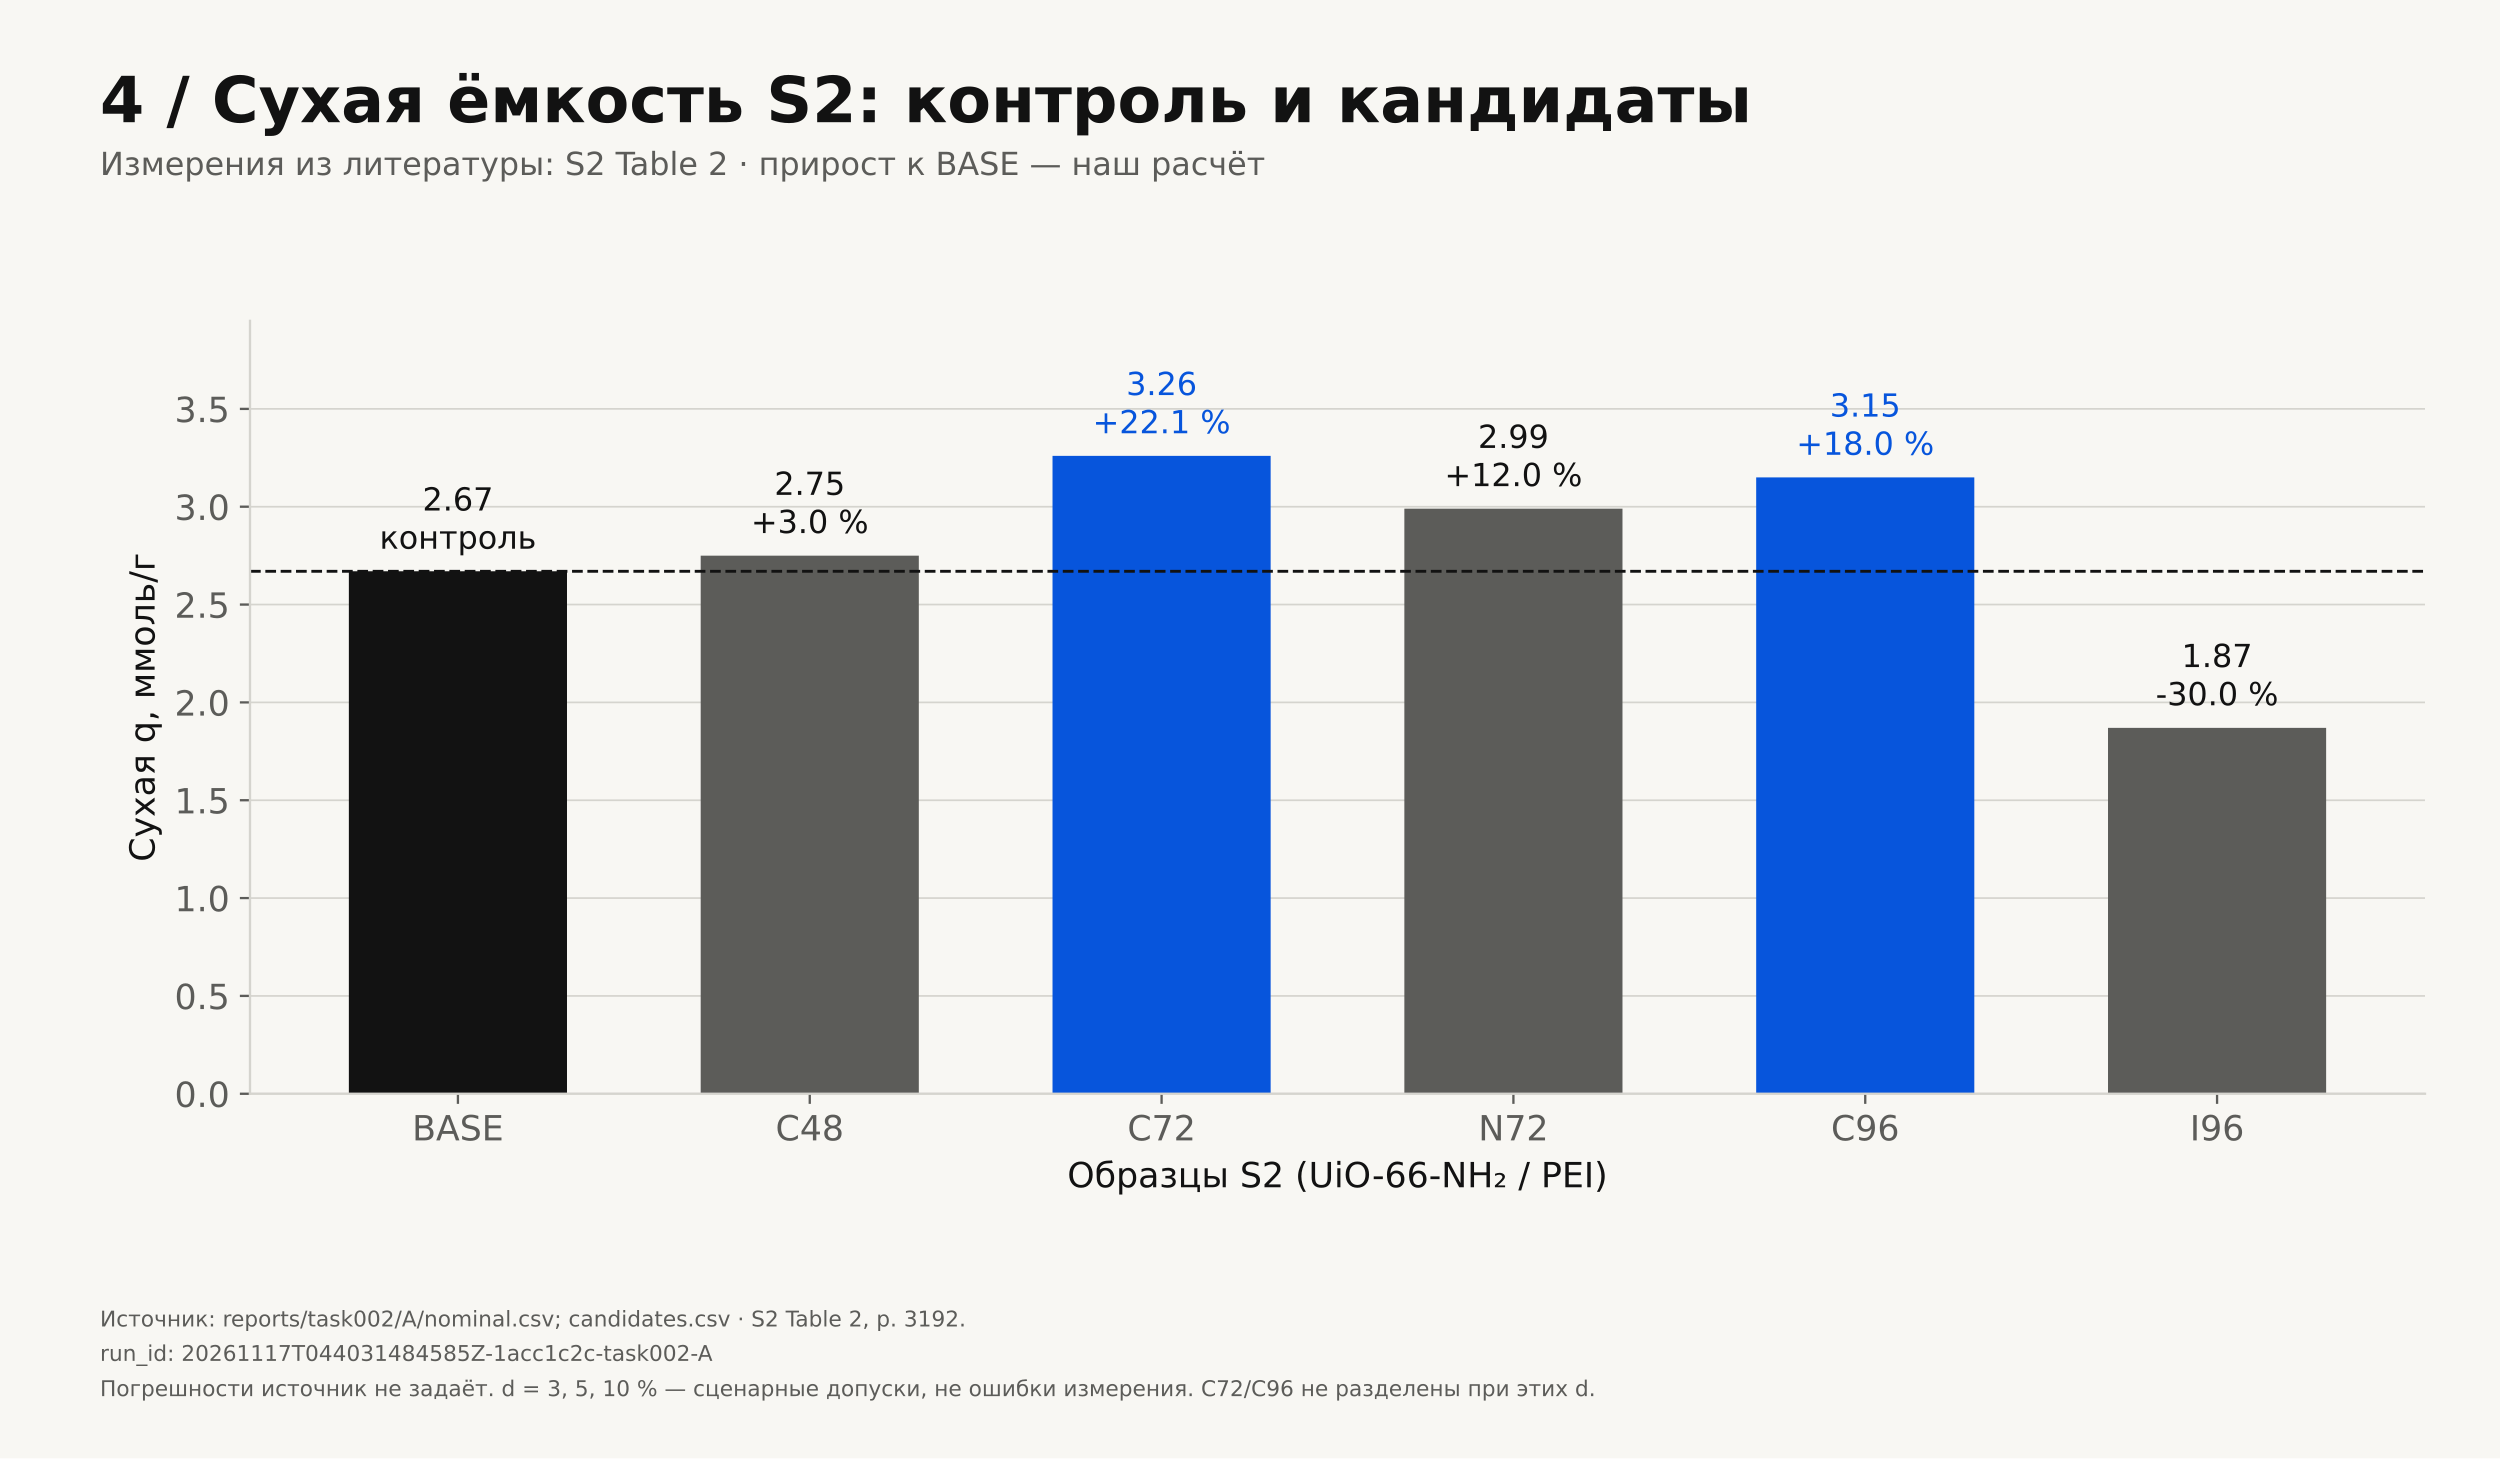
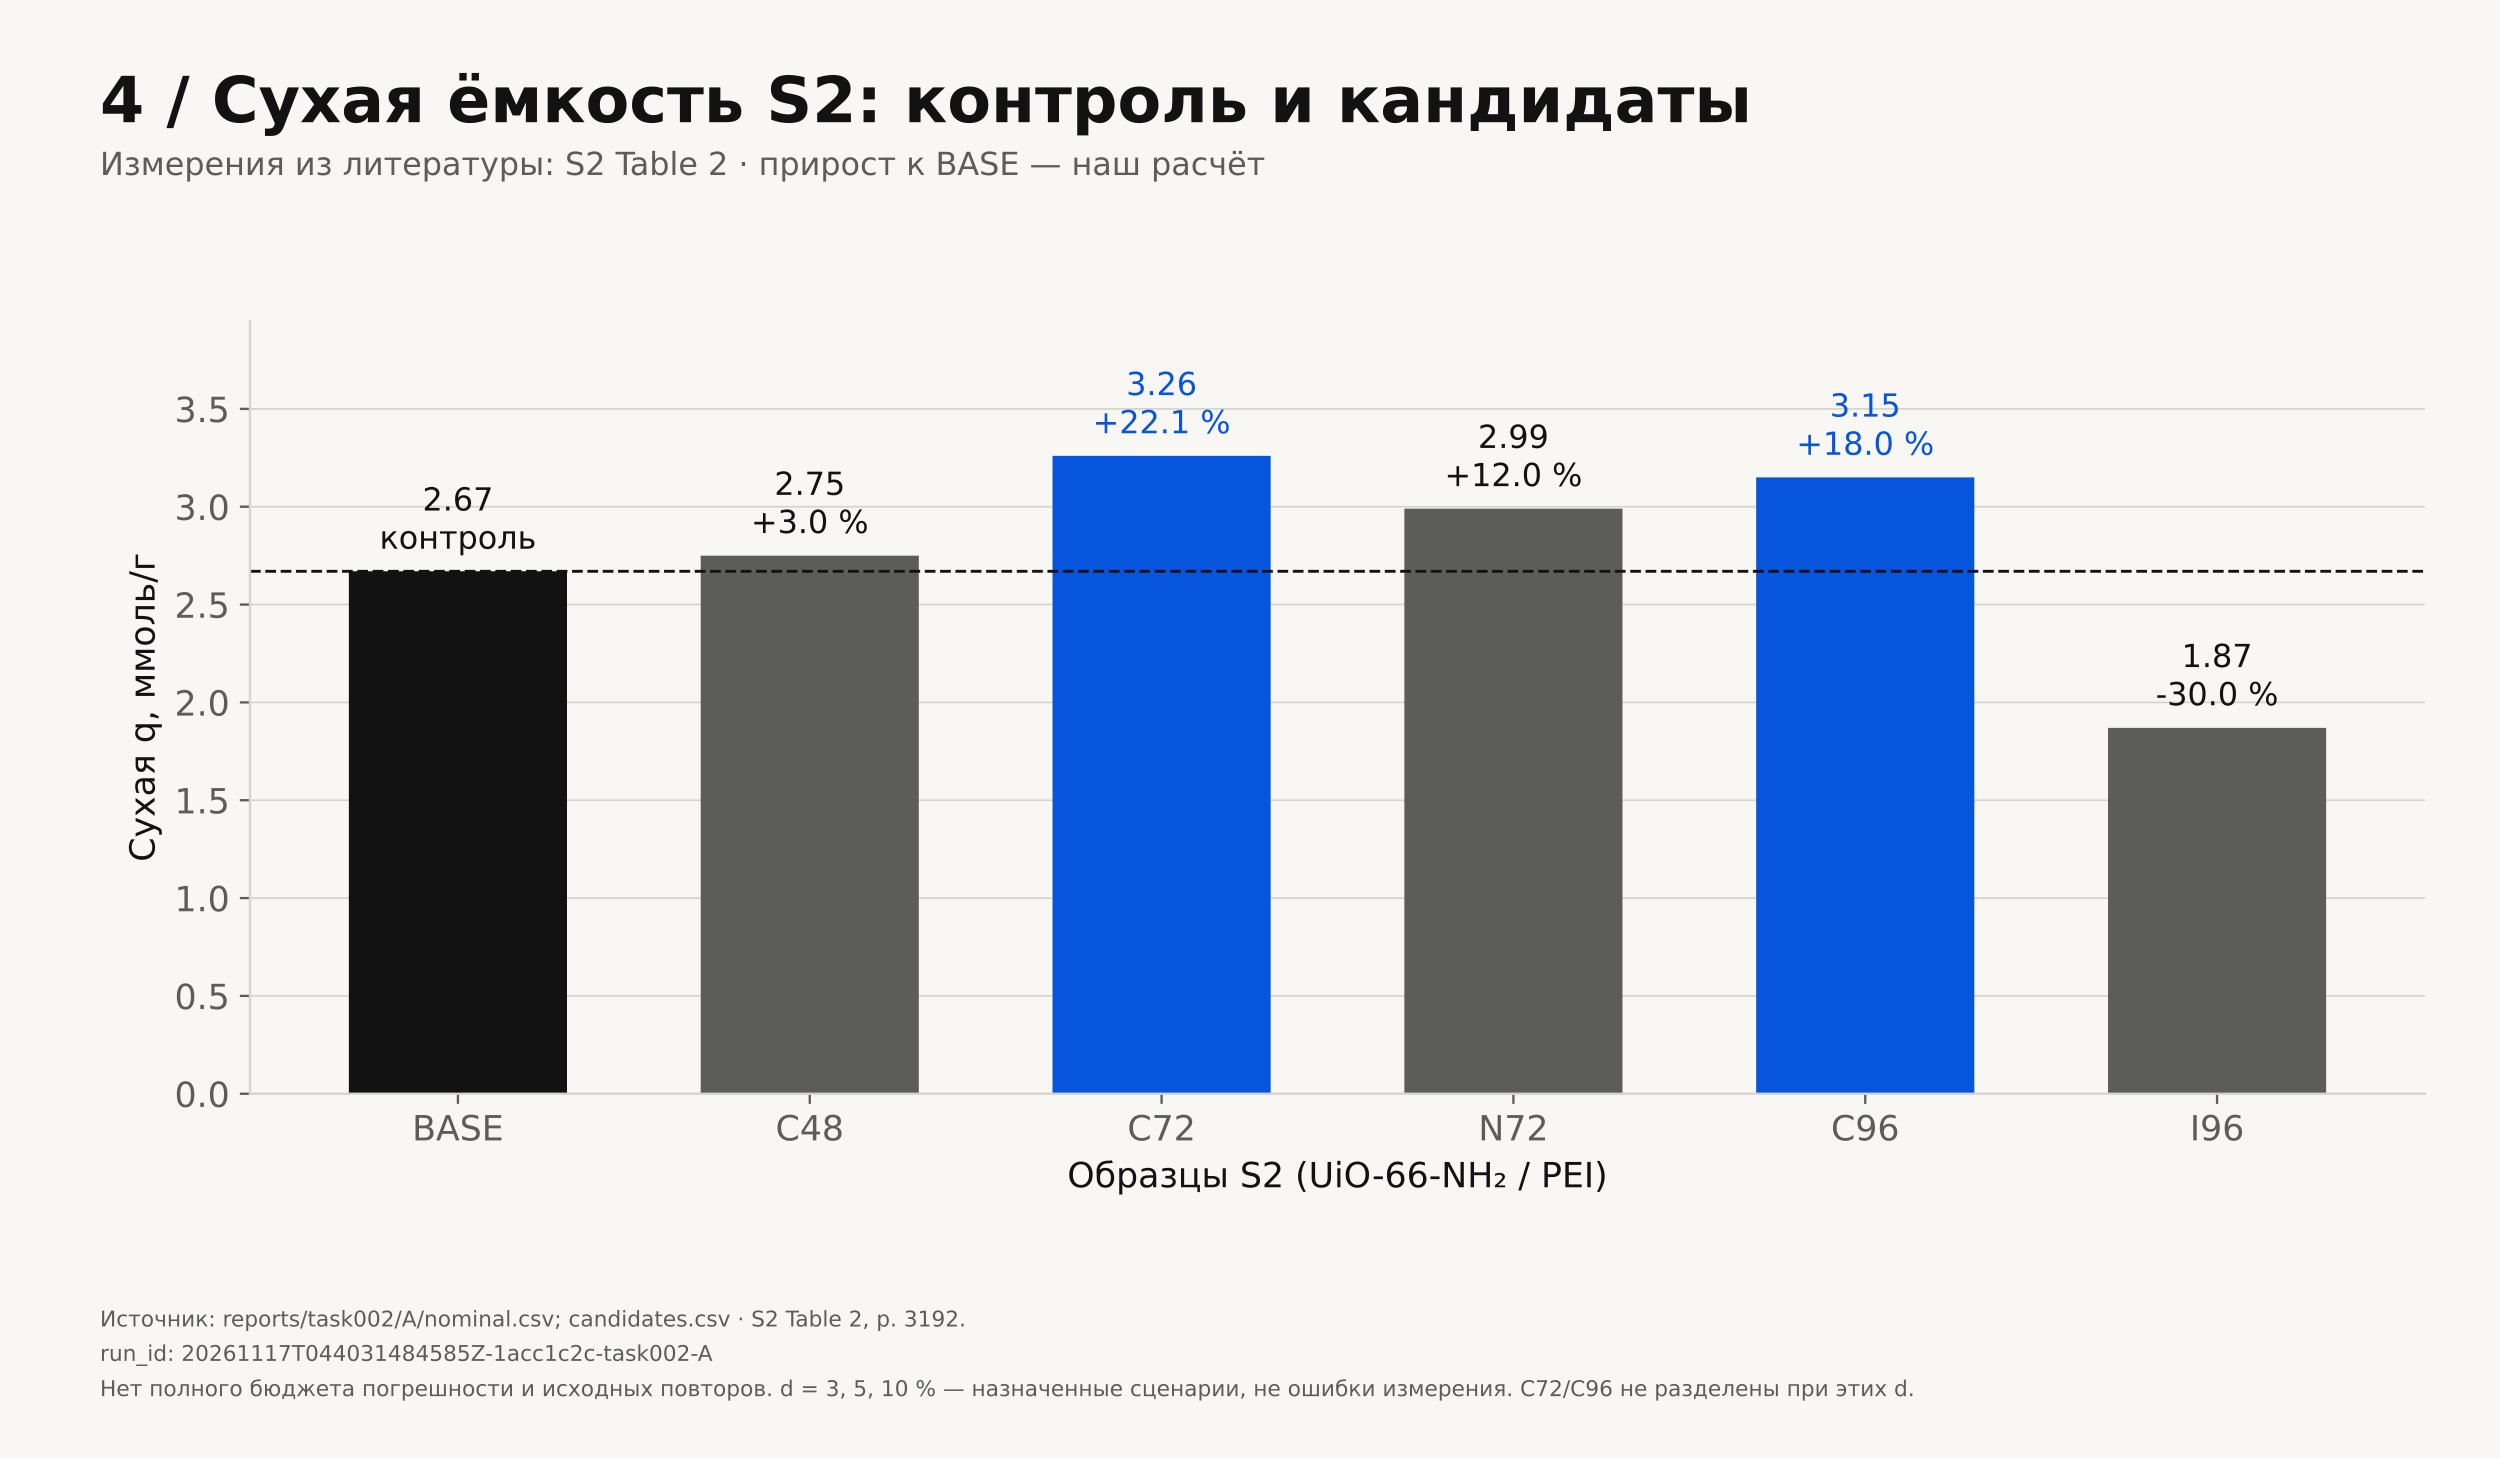
<svg xmlns="http://www.w3.org/2000/svg" xmlns:xlink="http://www.w3.org/1999/xlink" width="864pt" height="504pt" viewBox="0 0 864 504" version="1.1">
  <defs>
    <style type="text/css">*{stroke-linejoin: round; stroke-linecap: butt}</style>
  </defs>
  <g id="figure_1">
    <g id="patch_1">
      <path d="M 0 504  L 864 504  L 864 0  L 0 0  z " style="fill: #f8f7f3" />
    </g>
    <g id="axes_1">
      <g id="patch_2">
        <path d="M 86.4 378  L 838.08 378  L 838.08 110.88  L 86.4 110.88  z " style="fill: #f8f7f3" />
      </g>
      <g id="matplotlib.axis_1">
        <g id="xtick_1">
          <g id="line2d_1">
            <defs>
              <path id="m990c36982b" d="M 0 0  L 0 3.5  " style="stroke: #5c5c59; stroke-width: 0.8" />
            </defs>
            <g>
              <use xlink:href="#m990c36982b" x="158.261" y="378" style="fill: #5c5c59; stroke: #5c5c59; stroke-width: 0.8" />
            </g>
          </g>
          <g id="text_1">
            <text style="font-size: 12px; font-family: 'DejaVu Sans'; text-anchor: middle; fill: #5c5c59" x="158.261" y="394.117" transform="rotate(-0 158.2607 394.1172)">BASE</text>
          </g>
        </g>
        <g id="xtick_2">
          <g id="line2d_2">
            <g>
              <use xlink:href="#m990c36982b" x="279.852" y="378" style="fill: #5c5c59; stroke: #5c5c59; stroke-width: 0.8" />
            </g>
          </g>
          <g id="text_2">
            <text style="font-size: 12px; font-family: 'DejaVu Sans'; text-anchor: middle; fill: #5c5c59" x="279.852" y="394.117" transform="rotate(-0 279.8524 394.1172)">C48</text>
          </g>
        </g>
        <g id="xtick_3">
          <g id="line2d_3">
            <g>
              <use xlink:href="#m990c36982b" x="401.444" y="378" style="fill: #5c5c59; stroke: #5c5c59; stroke-width: 0.8" />
            </g>
          </g>
          <g id="text_3">
            <text style="font-size: 12px; font-family: 'DejaVu Sans'; text-anchor: middle; fill: #5c5c59" x="401.444" y="394.117" transform="rotate(-0 401.4441 394.1172)">C72</text>
          </g>
        </g>
        <g id="xtick_4">
          <g id="line2d_4">
            <g>
              <use xlink:href="#m990c36982b" x="523.036" y="378" style="fill: #5c5c59; stroke: #5c5c59; stroke-width: 0.8" />
            </g>
          </g>
          <g id="text_4">
            <text style="font-size: 12px; font-family: 'DejaVu Sans'; text-anchor: middle; fill: #5c5c59" x="523.036" y="394.117" transform="rotate(-0 523.0359 394.1172)">N72</text>
          </g>
        </g>
        <g id="xtick_5">
          <g id="line2d_5">
            <g>
              <use xlink:href="#m990c36982b" x="644.628" y="378" style="fill: #5c5c59; stroke: #5c5c59; stroke-width: 0.8" />
            </g>
          </g>
          <g id="text_5">
            <text style="font-size: 12px; font-family: 'DejaVu Sans'; text-anchor: middle; fill: #5c5c59" x="644.628" y="394.117" transform="rotate(-0 644.6276 394.1172)">C96</text>
          </g>
        </g>
        <g id="xtick_6">
          <g id="line2d_6">
            <g>
              <use xlink:href="#m990c36982b" x="766.219" y="378" style="fill: #5c5c59; stroke: #5c5c59; stroke-width: 0.8" />
            </g>
          </g>
          <g id="text_6">
            <text style="font-size: 12px; font-family: 'DejaVu Sans'; text-anchor: middle; fill: #5c5c59" x="766.219" y="394.117" transform="rotate(-0 766.2193 394.1172)">I96</text>
          </g>
        </g>
        <g id="text_7">
          <text style="font-size: 12px; font-family: 'DejaVu Sans'; text-anchor: middle; fill: #121212" x="462.24" y="410.322" transform="rotate(-0 462.24 410.3225)">Образцы S2 (UiO-66-NH₂ / PEI)</text>
        </g>
      </g>
      <g id="matplotlib.axis_2">
        <g id="ytick_1">
          <g id="line2d_7">
            <path d="M 86.4 378  L 838.08 378  " clip-path="url(#pdf745ea7bc)" style="fill: none; stroke: #d5d4ce; stroke-width: 0.6; stroke-linecap: square" />
          </g>
          <g id="line2d_8">
            <defs>
              <path id="mfbe77e5314" d="M 0 0  L -3.5 0  " style="stroke: #5c5c59; stroke-width: 0.8" />
            </defs>
            <g>
              <use xlink:href="#mfbe77e5314" x="86.4" y="378" style="fill: #5c5c59; stroke: #5c5c59; stroke-width: 0.8" />
            </g>
          </g>
          <g id="text_8">
            <text style="font-size: 12px; font-family: 'DejaVu Sans'; text-anchor: end; fill: #5c5c59" x="79.4" y="382.559" transform="rotate(-0 79.4 382.5586)">0.0</text>
          </g>
        </g>
        <g id="ytick_2">
          <g id="line2d_9">
            <path d="M 86.4 344.187  L 838.08 344.187  " clip-path="url(#pdf745ea7bc)" style="fill: none; stroke: #d5d4ce; stroke-width: 0.6; stroke-linecap: square" />
          </g>
          <g id="line2d_10">
            <g>
              <use xlink:href="#mfbe77e5314" x="86.4" y="344.187" style="fill: #5c5c59; stroke: #5c5c59; stroke-width: 0.8" />
            </g>
          </g>
          <g id="text_9">
            <text style="font-size: 12px; font-family: 'DejaVu Sans'; text-anchor: end; fill: #5c5c59" x="79.4" y="348.746" transform="rotate(-0 79.4 348.7459)">0.5</text>
          </g>
        </g>
        <g id="ytick_3">
          <g id="line2d_11">
            <path d="M 86.4 310.375  L 838.08 310.375  " clip-path="url(#pdf745ea7bc)" style="fill: none; stroke: #d5d4ce; stroke-width: 0.6; stroke-linecap: square" />
          </g>
          <g id="line2d_12">
            <g>
              <use xlink:href="#mfbe77e5314" x="86.4" y="310.375" style="fill: #5c5c59; stroke: #5c5c59; stroke-width: 0.8" />
            </g>
          </g>
          <g id="text_10">
            <text style="font-size: 12px; font-family: 'DejaVu Sans'; text-anchor: end; fill: #5c5c59" x="79.4" y="314.933" transform="rotate(-0 79.4 314.9333)">1.0</text>
          </g>
        </g>
        <g id="ytick_4">
          <g id="line2d_13">
            <path d="M 86.4 276.562  L 838.08 276.562  " clip-path="url(#pdf745ea7bc)" style="fill: none; stroke: #d5d4ce; stroke-width: 0.6; stroke-linecap: square" />
          </g>
          <g id="line2d_14">
            <g>
              <use xlink:href="#mfbe77e5314" x="86.4" y="276.562" style="fill: #5c5c59; stroke: #5c5c59; stroke-width: 0.8" />
            </g>
          </g>
          <g id="text_11">
            <text style="font-size: 12px; font-family: 'DejaVu Sans'; text-anchor: end; fill: #5c5c59" x="79.4" y="281.121" transform="rotate(-0 79.4 281.1206)">1.5</text>
          </g>
        </g>
        <g id="ytick_5">
          <g id="line2d_15">
            <path d="M 86.4 242.749  L 838.08 242.749  " clip-path="url(#pdf745ea7bc)" style="fill: none; stroke: #d5d4ce; stroke-width: 0.6; stroke-linecap: square" />
          </g>
          <g id="line2d_16">
            <g>
              <use xlink:href="#mfbe77e5314" x="86.4" y="242.749" style="fill: #5c5c59; stroke: #5c5c59; stroke-width: 0.8" />
            </g>
          </g>
          <g id="text_12">
            <text style="font-size: 12px; font-family: 'DejaVu Sans'; text-anchor: end; fill: #5c5c59" x="79.4" y="247.308" transform="rotate(-0 79.4 247.308)">2.0</text>
          </g>
        </g>
        <g id="ytick_6">
          <g id="line2d_17">
            <path d="M 86.4 208.937  L 838.08 208.937  " clip-path="url(#pdf745ea7bc)" style="fill: none; stroke: #d5d4ce; stroke-width: 0.6; stroke-linecap: square" />
          </g>
          <g id="line2d_18">
            <g>
              <use xlink:href="#mfbe77e5314" x="86.4" y="208.937" style="fill: #5c5c59; stroke: #5c5c59; stroke-width: 0.8" />
            </g>
          </g>
          <g id="text_13">
            <text style="font-size: 12px; font-family: 'DejaVu Sans'; text-anchor: end; fill: #5c5c59" x="79.4" y="213.495" transform="rotate(-0 79.4 213.4953)">2.5</text>
          </g>
        </g>
        <g id="ytick_7">
          <g id="line2d_19">
            <path d="M 86.4 175.124  L 838.08 175.124  " clip-path="url(#pdf745ea7bc)" style="fill: none; stroke: #d5d4ce; stroke-width: 0.6; stroke-linecap: square" />
          </g>
          <g id="line2d_20">
            <g>
              <use xlink:href="#mfbe77e5314" x="86.4" y="175.124" style="fill: #5c5c59; stroke: #5c5c59; stroke-width: 0.8" />
            </g>
          </g>
          <g id="text_14">
            <text style="font-size: 12px; font-family: 'DejaVu Sans'; text-anchor: end; fill: #5c5c59" x="79.4" y="179.683" transform="rotate(-0 79.4 179.6826)">3.0</text>
          </g>
        </g>
        <g id="ytick_8">
          <g id="line2d_21">
            <path d="M 86.4 141.311  L 838.08 141.311  " clip-path="url(#pdf745ea7bc)" style="fill: none; stroke: #d5d4ce; stroke-width: 0.6; stroke-linecap: square" />
          </g>
          <g id="line2d_22">
            <g>
              <use xlink:href="#mfbe77e5314" x="86.4" y="141.311" style="fill: #5c5c59; stroke: #5c5c59; stroke-width: 0.8" />
            </g>
          </g>
          <g id="text_15">
            <text style="font-size: 12px; font-family: 'DejaVu Sans'; text-anchor: end; fill: #5c5c59" x="79.4" y="145.87" transform="rotate(-0 79.4 145.87)">3.5</text>
          </g>
        </g>
        <g id="text_16">
          <text style="font-size: 12px; font-family: 'DejaVu Sans'; text-anchor: middle; fill: #121212" x="53.433" y="244.44" transform="rotate(-90 53.43344 244.44)">Сухая q, ммоль/г</text>
        </g>
      </g>
      <g id="patch_3">
        <path d="M 120.567 378  L 195.954 378  L 195.954 197.44  L 120.567 197.44  z " clip-path="url(#pdf745ea7bc)" style="fill: #121212" />
      </g>
      <g id="patch_4">
        <path d="M 242.159 378  L 317.546 378  L 317.546 192.03  L 242.159 192.03  z " clip-path="url(#pdf745ea7bc)" style="fill: #5c5c59" />
      </g>
      <g id="patch_5">
        <path d="M 363.751 378  L 439.138 378  L 439.138 157.541  L 363.751 157.541  z " clip-path="url(#pdf745ea7bc)" style="fill: #0755dc" />
      </g>
      <g id="patch_6">
        <path d="M 485.342 378  L 560.729 378  L 560.729 175.8  L 485.342 175.8  z " clip-path="url(#pdf745ea7bc)" style="fill: #5c5c59" />
      </g>
      <g id="patch_7">
        <path d="M 606.934 378  L 682.321 378  L 682.321 164.98  L 606.934 164.98  z " clip-path="url(#pdf745ea7bc)" style="fill: #0755dc" />
      </g>
      <g id="patch_8">
        <path d="M 728.526 378  L 803.913 378  L 803.913 251.541  L 728.526 251.541  z " clip-path="url(#pdf745ea7bc)" style="fill: #5c5c59" />
      </g>
      <g id="line2d_23">
        <path d="M 86.4 197.44  L 838.08 197.44  " clip-path="url(#pdf745ea7bc)" style="fill: none; stroke-dasharray: 3.7,1.6; stroke-dashoffset: 0; stroke: #121212" />
      </g>
      <g id="patch_9">
        <path d="M 86.4 378  L 86.4 110.88  " style="fill: none; stroke: #d5d4ce; stroke-width: 0.8; stroke-linejoin: miter; stroke-linecap: square" />
      </g>
      <g id="patch_10">
        <path d="M 86.4 378  L 838.08 378  " style="fill: none; stroke: #d5d4ce; stroke-width: 0.8; stroke-linejoin: miter; stroke-linecap: square" />
      </g>
      <g id="text_17">
        <text style="font-size: 11px; font-family: 'DejaVu Sans'; fill: #121212" transform="translate(146.0146 176.4371)">2.67</text>
        <text style="font-size: 11px; font-family: 'DejaVu Sans'; fill: #121212" transform="translate(131.1595 189.6392)">контроль</text>
      </g>
      <g id="text_18">
        <text style="font-size: 11px; font-family: 'DejaVu Sans'; fill: #121212" transform="translate(267.6063 171.0271)">2.75</text>
        <text style="font-size: 11px; font-family: 'DejaVu Sans'; fill: #121212" transform="translate(259.523 184.2292)">+3.0 %</text>
      </g>
      <g id="text_19">
        <text style="font-size: 11px; font-family: 'DejaVu Sans'; fill: #0755dc" transform="translate(389.198 136.5381)">3.26</text>
        <text style="font-size: 11px; font-family: 'DejaVu Sans'; fill: #0755dc" transform="translate(377.6154 149.7403)">+22.1 %</text>
      </g>
      <g id="text_20">
        <text style="font-size: 11px; font-family: 'DejaVu Sans'; fill: #121212" transform="translate(510.7898 154.797)">2.99</text>
        <text style="font-size: 11px; font-family: 'DejaVu Sans'; fill: #121212" transform="translate(499.2071 167.9991)">+12.0 %</text>
      </g>
      <g id="text_21">
        <text style="font-size: 11px; font-family: 'DejaVu Sans'; fill: #0755dc" transform="translate(632.3815 143.9769)">3.15</text>
        <text style="font-size: 11px; font-family: 'DejaVu Sans'; fill: #0755dc" transform="translate(620.7988 157.1791)">+18.0 %</text>
      </g>
      <g id="text_22">
        <text style="font-size: 11px; font-family: 'DejaVu Sans'; fill: #121212" transform="translate(753.9732 230.5373)">1.87</text>
        <text style="font-size: 11px; font-family: 'DejaVu Sans'; fill: #121212" transform="translate(745.0151 243.7395)">-30.0 %</text>
      </g>
    </g>
    <g id="text_23">
      <text style="font-weight: 700; font-size: 22px; font-family: 'DejaVu Sans'; text-anchor: start; fill: #121212" x="34.56" y="42.226" transform="rotate(-0 34.56 42.22594)">4 / Сухая ёмкость S2: контроль и кандидаты</text>
    </g>
    <g id="text_24">
      <text style="font-size: 11px; font-family: 'DejaVu Sans'; text-anchor: start; fill: #5c5c59" x="34.56" y="60.48" transform="rotate(-0 34.56 60.48)">Измерения из литературы: S2 Table 2 · прирост к BASE — наш расчёт</text>
    </g>
    <g id="text_25">
      <text style="font-size: 7.5px; font-family: 'DejaVu Sans'; fill: #5c5c59" transform="translate(34.56 458.4295)">Источник: reports/task002/A/nominal.csv; candidates.csv · S2 Table 2, p. 3192.</text>
      <text style="font-size: 7.5px; font-family: 'DejaVu Sans'; fill: #5c5c59" transform="translate(34.56 470.3252)">run_id: 20261117T044031484585Z-1acc1c2c-task002-A</text>
-       <text style="font-size: 7.5px; font-family: 'DejaVu Sans'; fill: #5c5c59" transform="translate(34.56 482.4934)">Погрешности источник не задаёт. d = 3, 5, 10 % — сценарные допуски, не ошибки измерения. C72/C96 не разделены при этих d.</text>
+       <text style="font-size: 7.5px; font-family: 'DejaVu Sans'; fill: #5c5c59" transform="translate(34.56 482.4934)">Нет полного бюджета погрешности и исходных повторов. d = 3, 5, 10 % — назначенные сценарии, не ошибки измерения. C72/C96 не разделены при этих d.</text>
    </g>
  </g>
  <defs>
    <clipPath id="pdf745ea7bc">
      <rect x="86.4" y="110.88" width="751.68" height="267.12" />
    </clipPath>
  </defs>
</svg>
